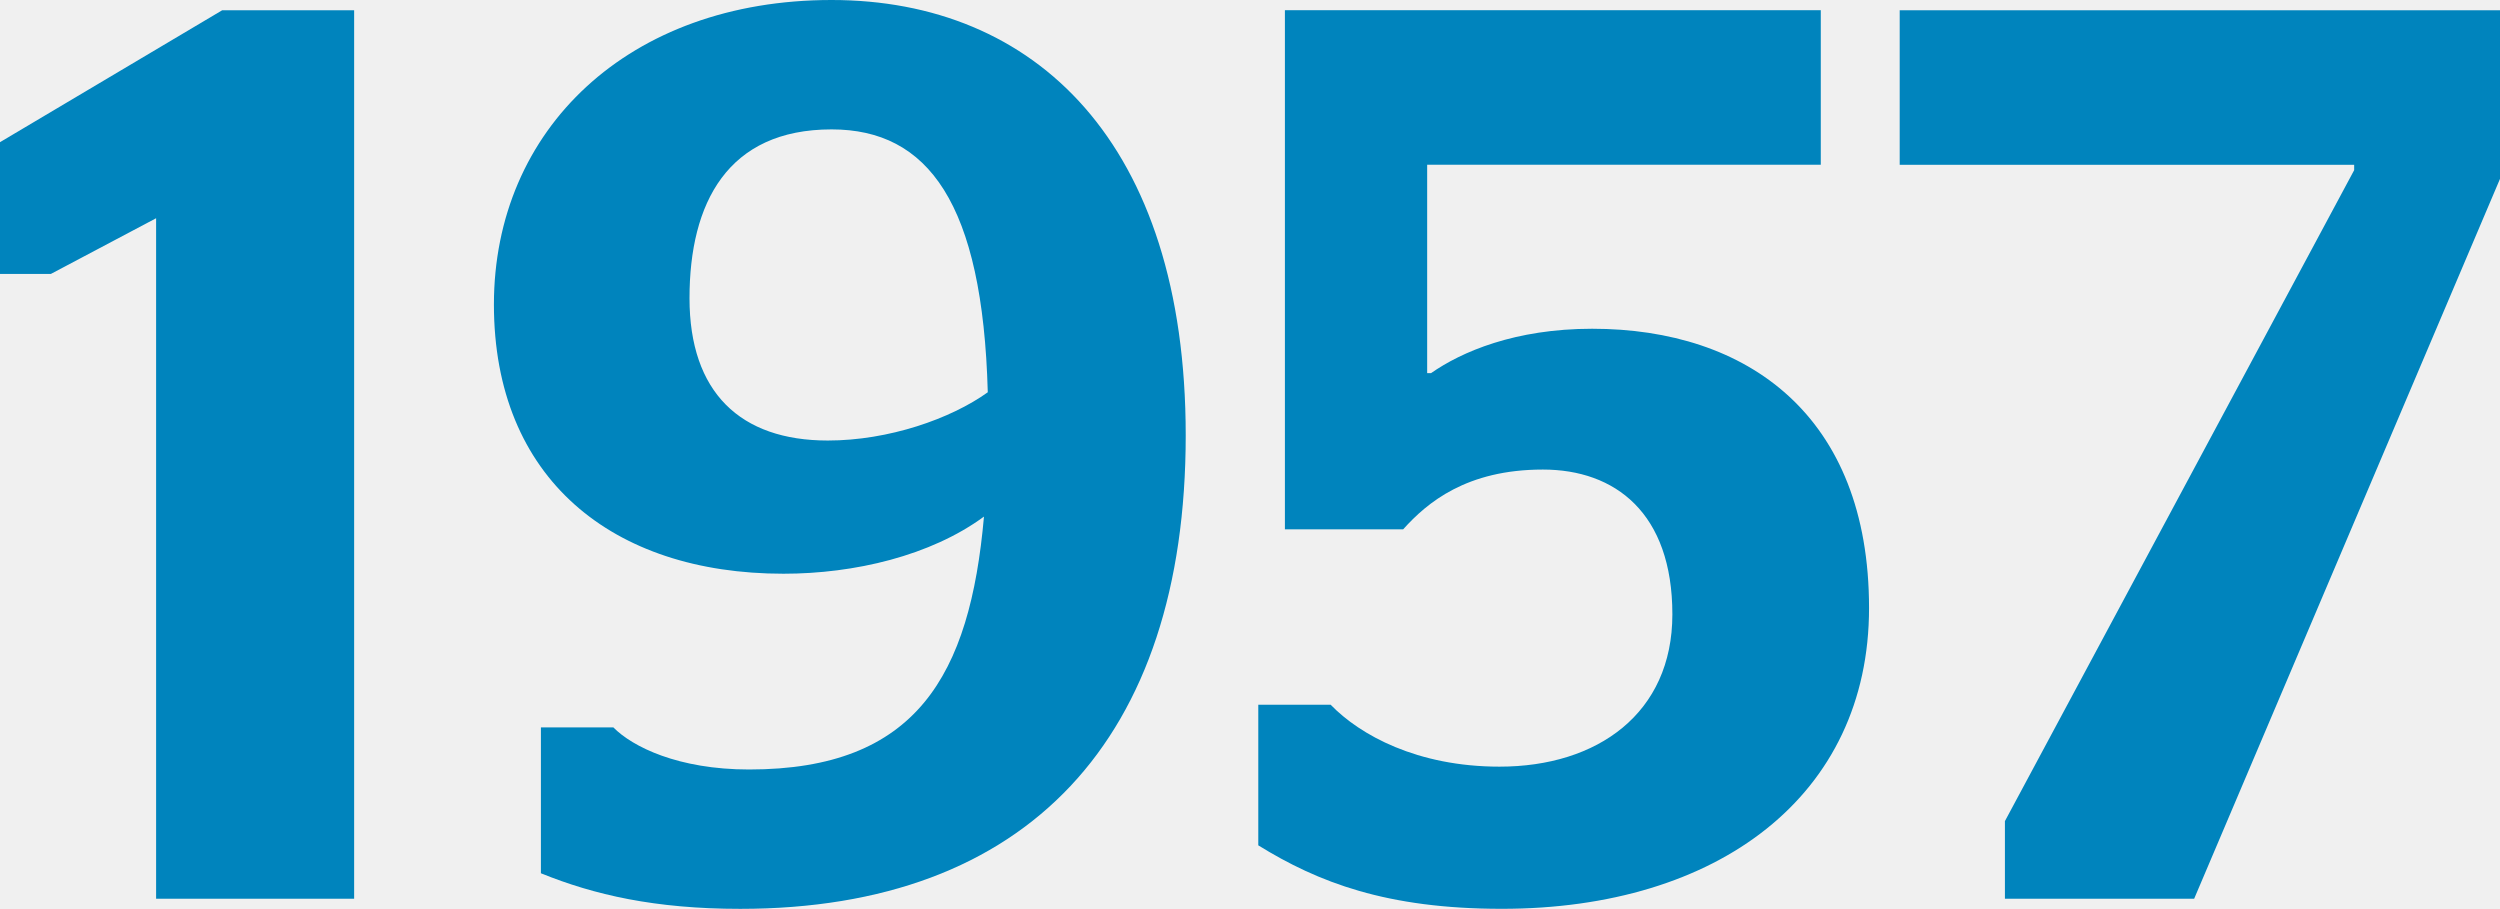
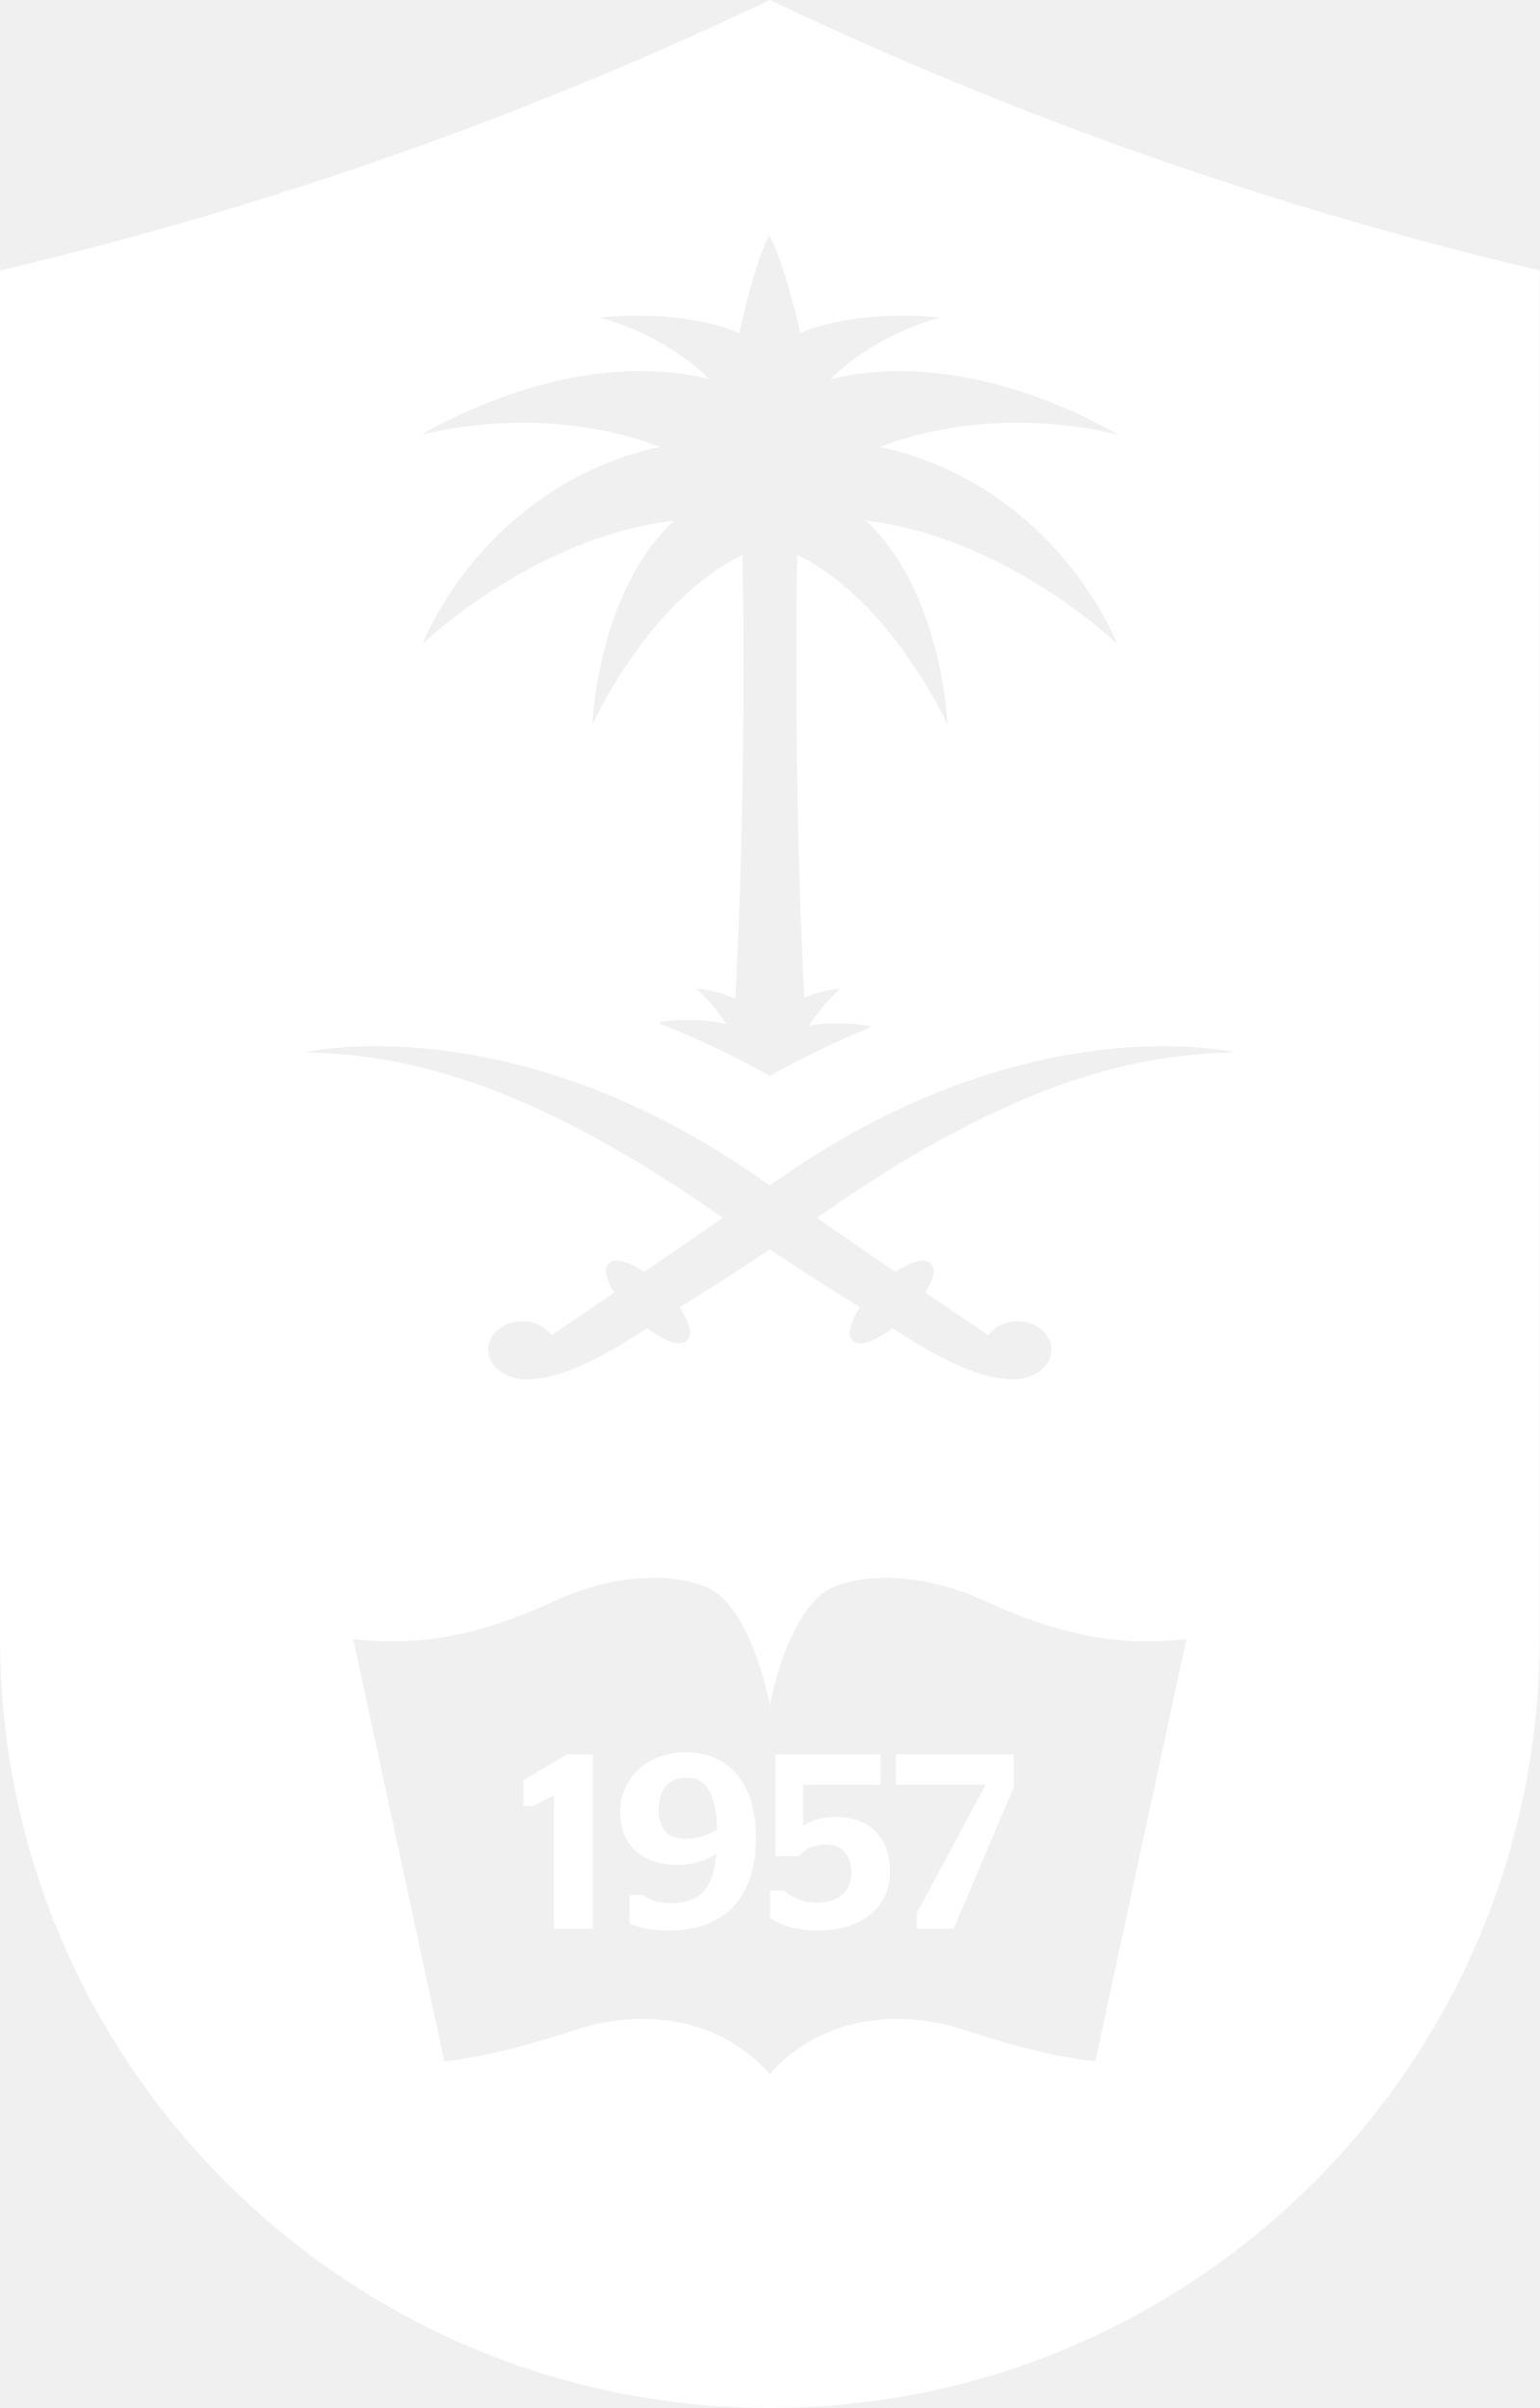
- <svg xmlns="http://www.w3.org/2000/svg" version="1.1" width="27.609" height="10.037" viewBox="0 0 27.609 10.037">
+ <svg xmlns="http://www.w3.org/2000/svg" version="1.1" width="86.705" height="135.592" viewBox="0 0 86.705 135.592">
  <defs>
    <clipPath id="clip_1">
-       <path transform="matrix(1,0,0,-1,-406.9971,270.2556)" d="M406.997 260.219H434.607V270.256H406.997Z" clip-rule="evenodd" />
+       <path transform="matrix(1,0,0,-1,-377.5914,368.9312)" d="M377.591 233.339H464.296V368.931H377.591Z" clip-rule="evenodd" />
    </clipPath>
    <clipPath id="clip_2">
-       <path transform="matrix(1,0,0,-1,-406.9971,270.2556)" d="M0 595.28H841.89V0H0Z" />
+       <path transform="matrix(1,0,0,-1,-377.5914,368.9312)" d="M0 595.28H841.89V0H0Z" />
+     </clipPath>
+     <clipPath id="clip_3">
+       <path transform="matrix(1,0,0,-1,-377.5914,368.9312)" d="M0 595.28H841.89V0H0Z" />
    </clipPath>
  </defs>
  <g clip-path="url(#clip_1)">
    <g>
+ </g>
+     <g>
      <g clip-path="url(#clip_2)">
-         <path transform="matrix(1,0,0,-1,9.141602,4.86499)" d="M0 0C-.967 0-1.527 .533-1.527 1.572-1.527 2.623-1.107 3.436 .042 3.436 1.107 3.436 1.711 2.623 1.767 .533 1.359 .24 .672 0 0 0M.042 4.865C-2.201 4.865-3.687 3.436-3.687 1.502-3.687-.418-2.383-1.471-.489-1.471 .294-1.471 1.136-1.273 1.725-.84 1.57-2.594 .981-3.633-.869-3.633-1.654-3.633-2.158-3.381-2.368-3.168H-3.168V-4.779C-2.579-5.018-1.907-5.172-.967-5.172 2.201-5.172 3.953-3.297 3.953 .057 3.953 3.295 2.285 4.865 .042 4.865" fill="#0084bd" />
-         <path transform="matrix(1,0,0,-1,0,1.570099)" d="M0 0V-1.455H.562L1.724-.84V-8.355H3.911V1.457H2.454Z" fill="#0084bd" />
-         <path transform="matrix(1,0,0,-1,17.58301,3.630585)" d="M0 0C-.852 0-1.441-.254-1.779-.49H-1.822V1.811H2.525V3.518H-3.393V-2.215H-2.087C-1.822-1.92-1.388-1.555-.544-1.555 .253-1.555 .886-2.033 .886-3.154 .886-4.248 .058-4.836-1.023-4.836-1.932-4.836-2.565-4.486-2.888-4.152H-3.687V-5.705C-3.027-6.113-2.271-6.406-.997-6.406 1.388-6.406 3.058-5.158 3.058-3.084 3.058-.955 1.711 0 0 0" fill="#0084bd" />
-         <path transform="matrix(1,0,0,-1,20.97949,1.820099)" d="M0 0H5.019V-.059L1.162-7.248V-8.105H3.252L6.63-.154V1.707H0Z" fill="#0084bd" />
+ </g>
+     </g>
+     <g>
+       <g clip-path="url(#clip_3)">
+         <path transform="matrix(1,0,0,-1,47.22501,67.732)" d="M0 0C-.423-.287-.835-.568-1.233-.839 .548-2.068 2.003-3.071 3.206-3.895 4.014-3.341 4.744-3.089 5.115-3.341 5.245-3.427 5.322-3.574 5.344-3.754 5.383-4.083 5.208-4.539 4.885-5.05 7.008-6.499 7.968-7.157 8.43-7.456 8.756-6.981 9.39-6.655 10.099-6.667 11.159-6.683 12.008-7.415 11.988-8.298 11.981-8.878 11.589-9.37 11.042-9.646 10.696-9.839 10.269-9.954 9.761-9.938 7.663-9.919 5.088-8.392 3.027-7.058 2.339-7.583 1.682-7.905 1.236-7.905 1.084-7.905 .959-7.872 .853-7.81 .725-7.72 .65-7.573 .624-7.397 .582-7.019 .813-6.479 1.209-5.884 1.029-5.769 .854-5.665 .698-5.569L.733-5.581C-.561-4.799-2.063-3.824-3.875-2.62-5.684-3.824-7.197-4.799-8.479-5.581L-8.439-5.569C-8.601-5.665-8.774-5.769-8.956-5.884-8.553-6.479-8.335-7.019-8.367-7.397-8.396-7.573-8.479-7.72-8.598-7.81-8.695-7.872-8.825-7.905-8.977-7.905-9.426-7.905-10.084-7.583-10.766-7.058-12.836-8.392-15.406-9.919-17.502-9.938-18.019-9.954-18.444-9.839-18.776-9.655-19.338-9.378-19.719-8.878-19.734-8.298-19.75-7.415-18.905-6.683-17.846-6.667-17.127-6.655-16.51-6.981-16.158-7.456-15.723-7.157-14.748-6.499-12.631-5.05-12.951-4.534-13.129-4.083-13.095-3.754-13.071-3.574-12.994-3.427-12.859-3.341-12.498-3.092-11.752-3.341-10.951-3.895-9.75-3.071-8.287-2.068-6.51-.839-6.912-.568-7.324-.287-7.747 0-19.062 7.73-25.922 8.363-30.057 8.475-30.057 8.475-18.645 11.17-4.697 1.549-4.417 1.355-4.146 1.168-3.875 .981-3.605 1.168-3.332 1.355-3.051 1.549 10.899 11.17 22.312 8.475 22.312 8.475 18.177 8.363 11.314 7.73 0 0M14.457-48.333C14.457-48.333 11.955-48.187 7.158-46.593 2.687-45.114-1.466-46.278-3.875-49.056-6.3-46.278-10.438-45.114-14.9-46.593-19.711-48.187-22.206-48.333-22.206-48.333L-27.329-24.571C-25.383-24.739-21.871-25.142-16.092-22.462-12.16-20.647-8.967-20.964-7.383-21.663-5.793-22.364-4.521-25.112-3.894-28.198-3.887-28.206-3.875-28.206-3.875-28.751-3.865-28.206-3.865-28.206-3.858-28.198-3.219-25.112-1.941-22.364-.375-21.663 1.219-20.964 4.398-20.647 8.351-22.462 14.117-25.142 17.647-24.739 19.586-24.571ZM-13.456 49.847C-13.456 49.847-9.082 50.426-5.587 48.979-5.139 51.135-4.43 53.547-3.904 54.464-3.37 53.547-2.629 51.131-2.159 48.979 1.331 50.426 5.72 49.847 5.72 49.847 5.72 49.847 2.228 49.037-.467 46.376 7.538 48.38 15.762 43.237 15.762 43.237 15.762 43.237 9.182 45.166 2.329 42.574 12.324 40.337 15.689 31.471 15.689 31.471 15.689 31.471 9.539 37.446 1.534 38.422 5.865 34.364 6.132 26.926 6.132 26.926 6.132 26.926 3.007 33.881-2.328 36.486-2.365 34.687-2.38 32.682-2.38 30.365-2.38 23.16-2.204 16.688-1.926 11.562-.828 12.02 .102 12.063 .102 12.063 .102 12.063-.828 11.311-1.657 9.981 .187 10.299 1.774 9.947 1.774 9.947 1.774 9.947 1.748 9.918 1.727 9.854-.088 9.111-1.956 8.219-3.871 7.152-5.988 8.329-8.051 9.294-10.03 10.074-10.064 10.15-10.081 10.174-10.081 10.174-10.081 10.174-8.295 10.531-6.322 10.063-7.131 11.338-8.021 12.063-8.021 12.063-8.021 12.063-6.988 12.02-5.821 11.492-5.532 16.629-5.355 23.126-5.355 30.365-5.355 32.682-5.376 34.687-5.41 36.486-10.762 33.881-13.864 26.926-13.864 26.926-13.864 26.926-13.605 34.364-9.266 38.422-17.274 37.452-23.427 31.471-23.427 31.471-23.427 31.471-20.066 40.337-10.077 42.574-16.918 45.166-23.508 43.237-23.508 43.237-23.508 43.237-15.279 48.38-7.271 46.376-9.961 49.037-13.456 49.847-13.456 49.847M-3.871 67.732C-17.555 61.211-32.152 56.047-47.225 52.5V-24.53C-47.225-48.425-27.736-67.86-3.853-67.86 20.028-67.86 39.48-48.425 39.48-24.53V52.5C24.407 56.047 9.817 61.211-3.871 67.732" fill="#ffffff" />
+         <path transform="matrix(1,0,0,-1,38.61762,103.5396)" d="M0 0C-.967 0-1.527 .533-1.527 1.572-1.527 2.623-1.107 3.436 .042 3.436 1.107 3.436 1.711 2.623 1.767 .533 1.359 .24 .672 0 0 0M.042 4.865C-2.201 4.865-3.687 3.436-3.687 1.502-3.687-.418-2.383-1.471-.489-1.471 .294-1.471 1.136-1.273 1.725-.84 1.57-2.594 .981-3.633-.869-3.633-1.654-3.633-2.158-3.381-2.368-3.168H-3.168V-4.779C-2.579-5.018-1.907-5.172-.967-5.172 2.201-5.172 3.953-3.297 3.953 .057 3.953 3.295 2.285 4.865 .042 4.865" fill="#ffffff" />
+         <path transform="matrix(1,0,0,-1,29.47601,100.2447)" d="M0 0V-1.455H.562L1.724-.84V-8.355H3.911V1.457H2.454Z" fill="#ffffff" />
+         <path transform="matrix(1,0,0,-1,47.05899,102.3052)" d="M0 0C-.852 0-1.441-.254-1.779-.49H-1.822V1.811H2.525V3.518H-3.393V-2.215H-2.087C-1.822-1.92-1.388-1.555-.544-1.555 .253-1.555 .886-2.033 .886-3.154 .886-4.248 .058-4.836-1.023-4.836-1.932-4.836-2.565-4.486-2.888-4.152H-3.687V-5.705C-3.027-6.113-2.271-6.406-.997-6.406 1.388-6.406 3.058-5.158 3.058-3.084 3.058-.955 1.711 0 0 0" fill="#ffffff" />
+         <path transform="matrix(1,0,0,-1,50.45551,100.4947)" d="M0 0H5.019V-.059L1.162-7.248V-8.105H3.252L6.63-.154V1.707H0Z" fill="#ffffff" />
      </g>
    </g>
  </g>
</svg>
